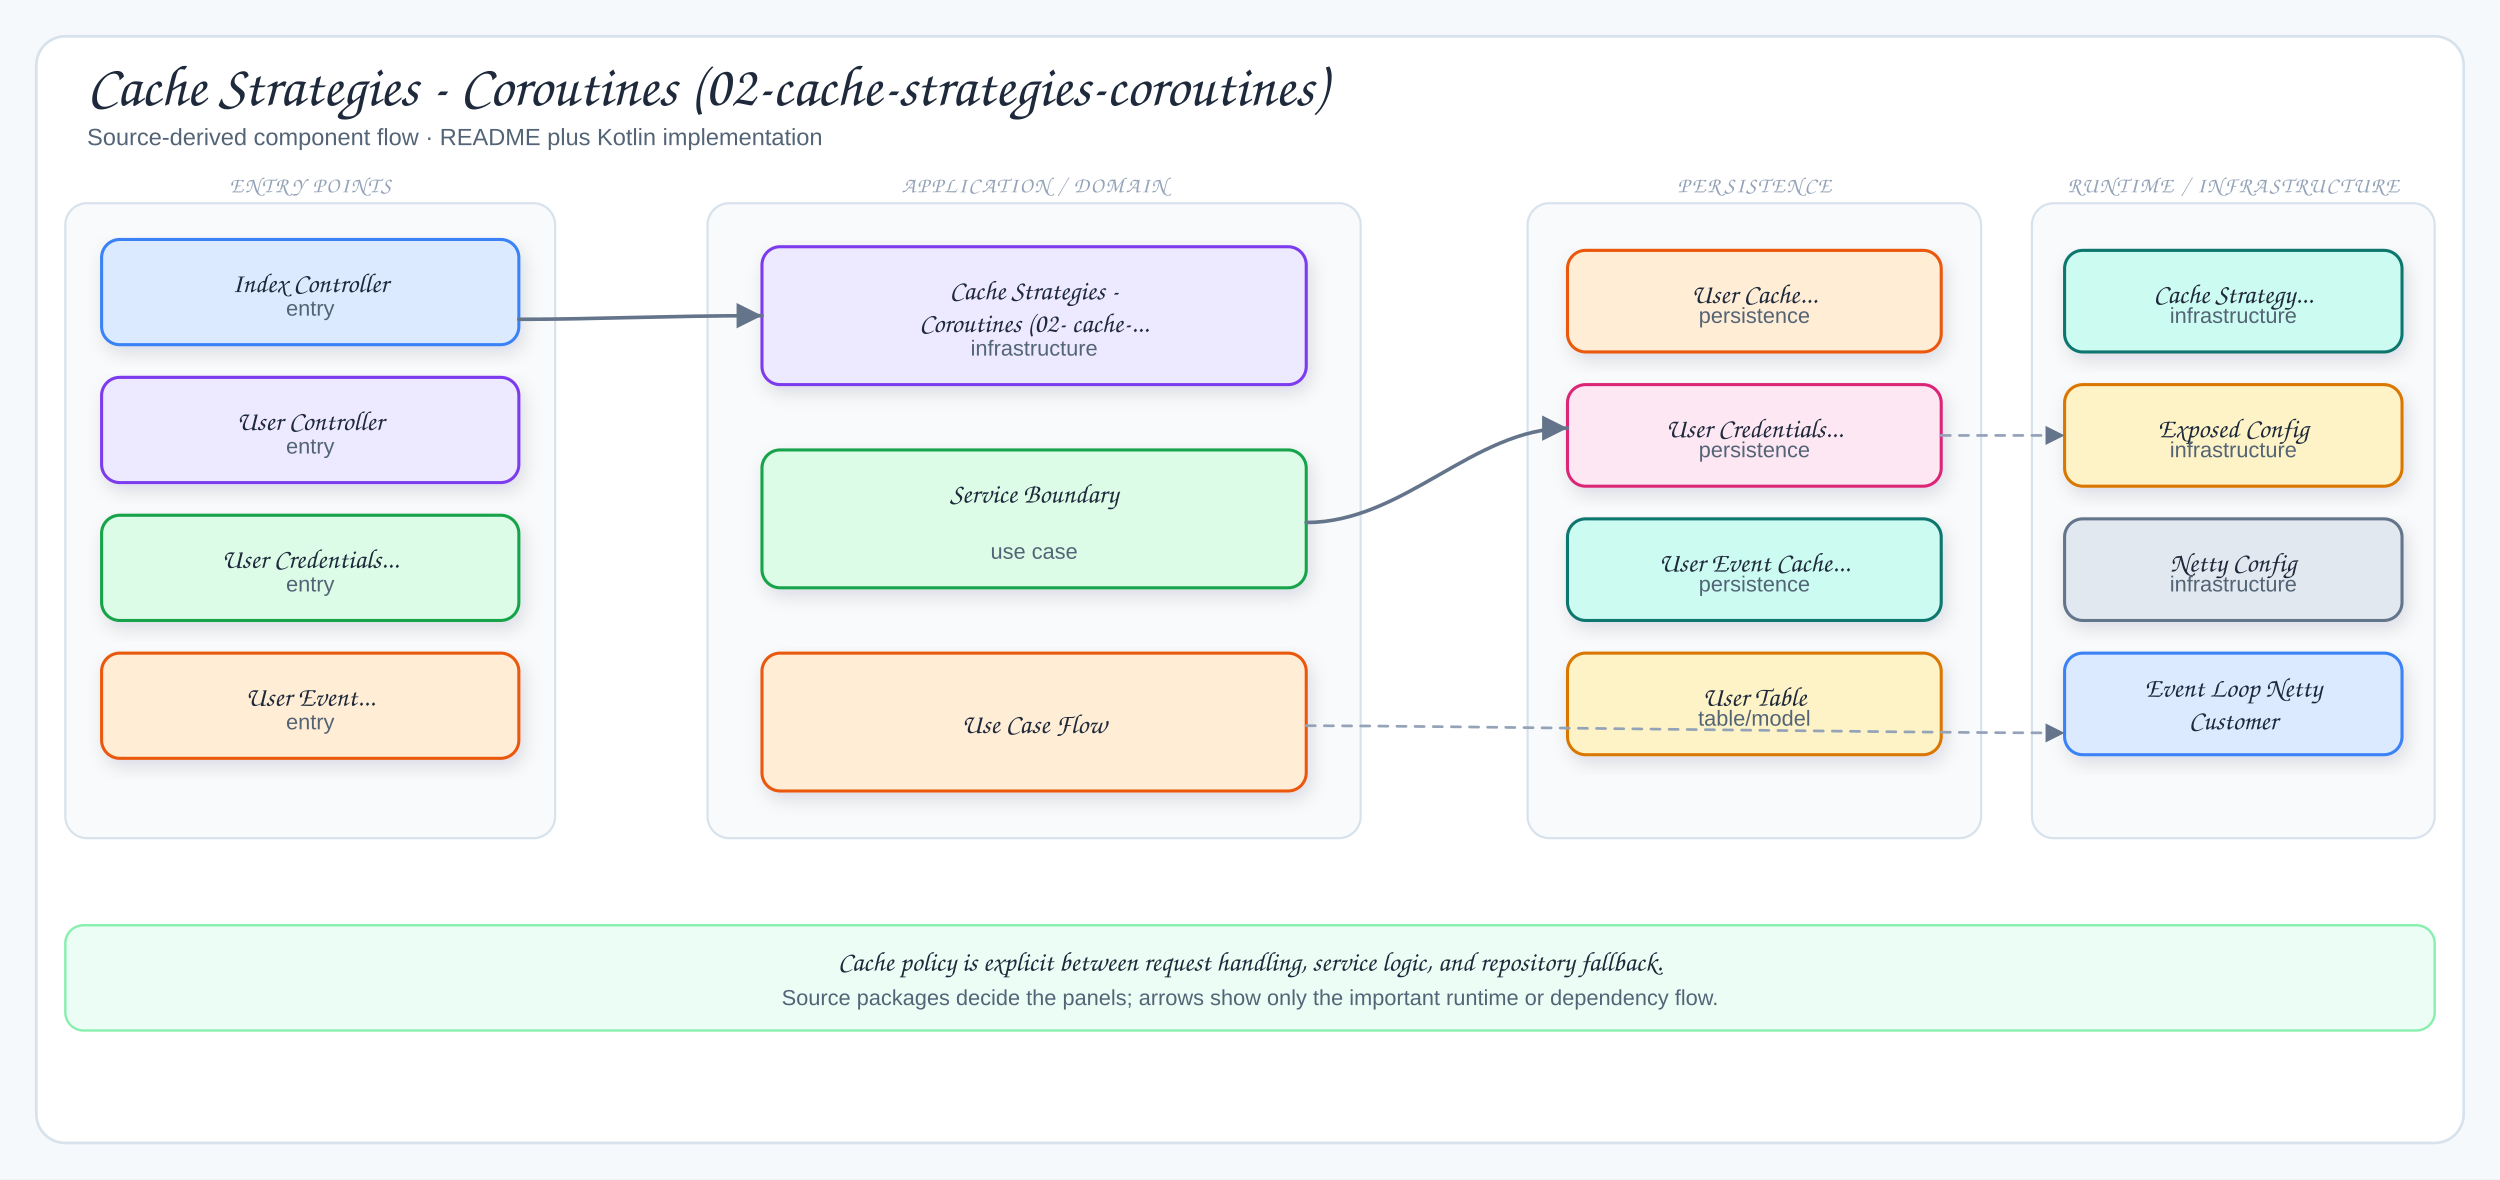
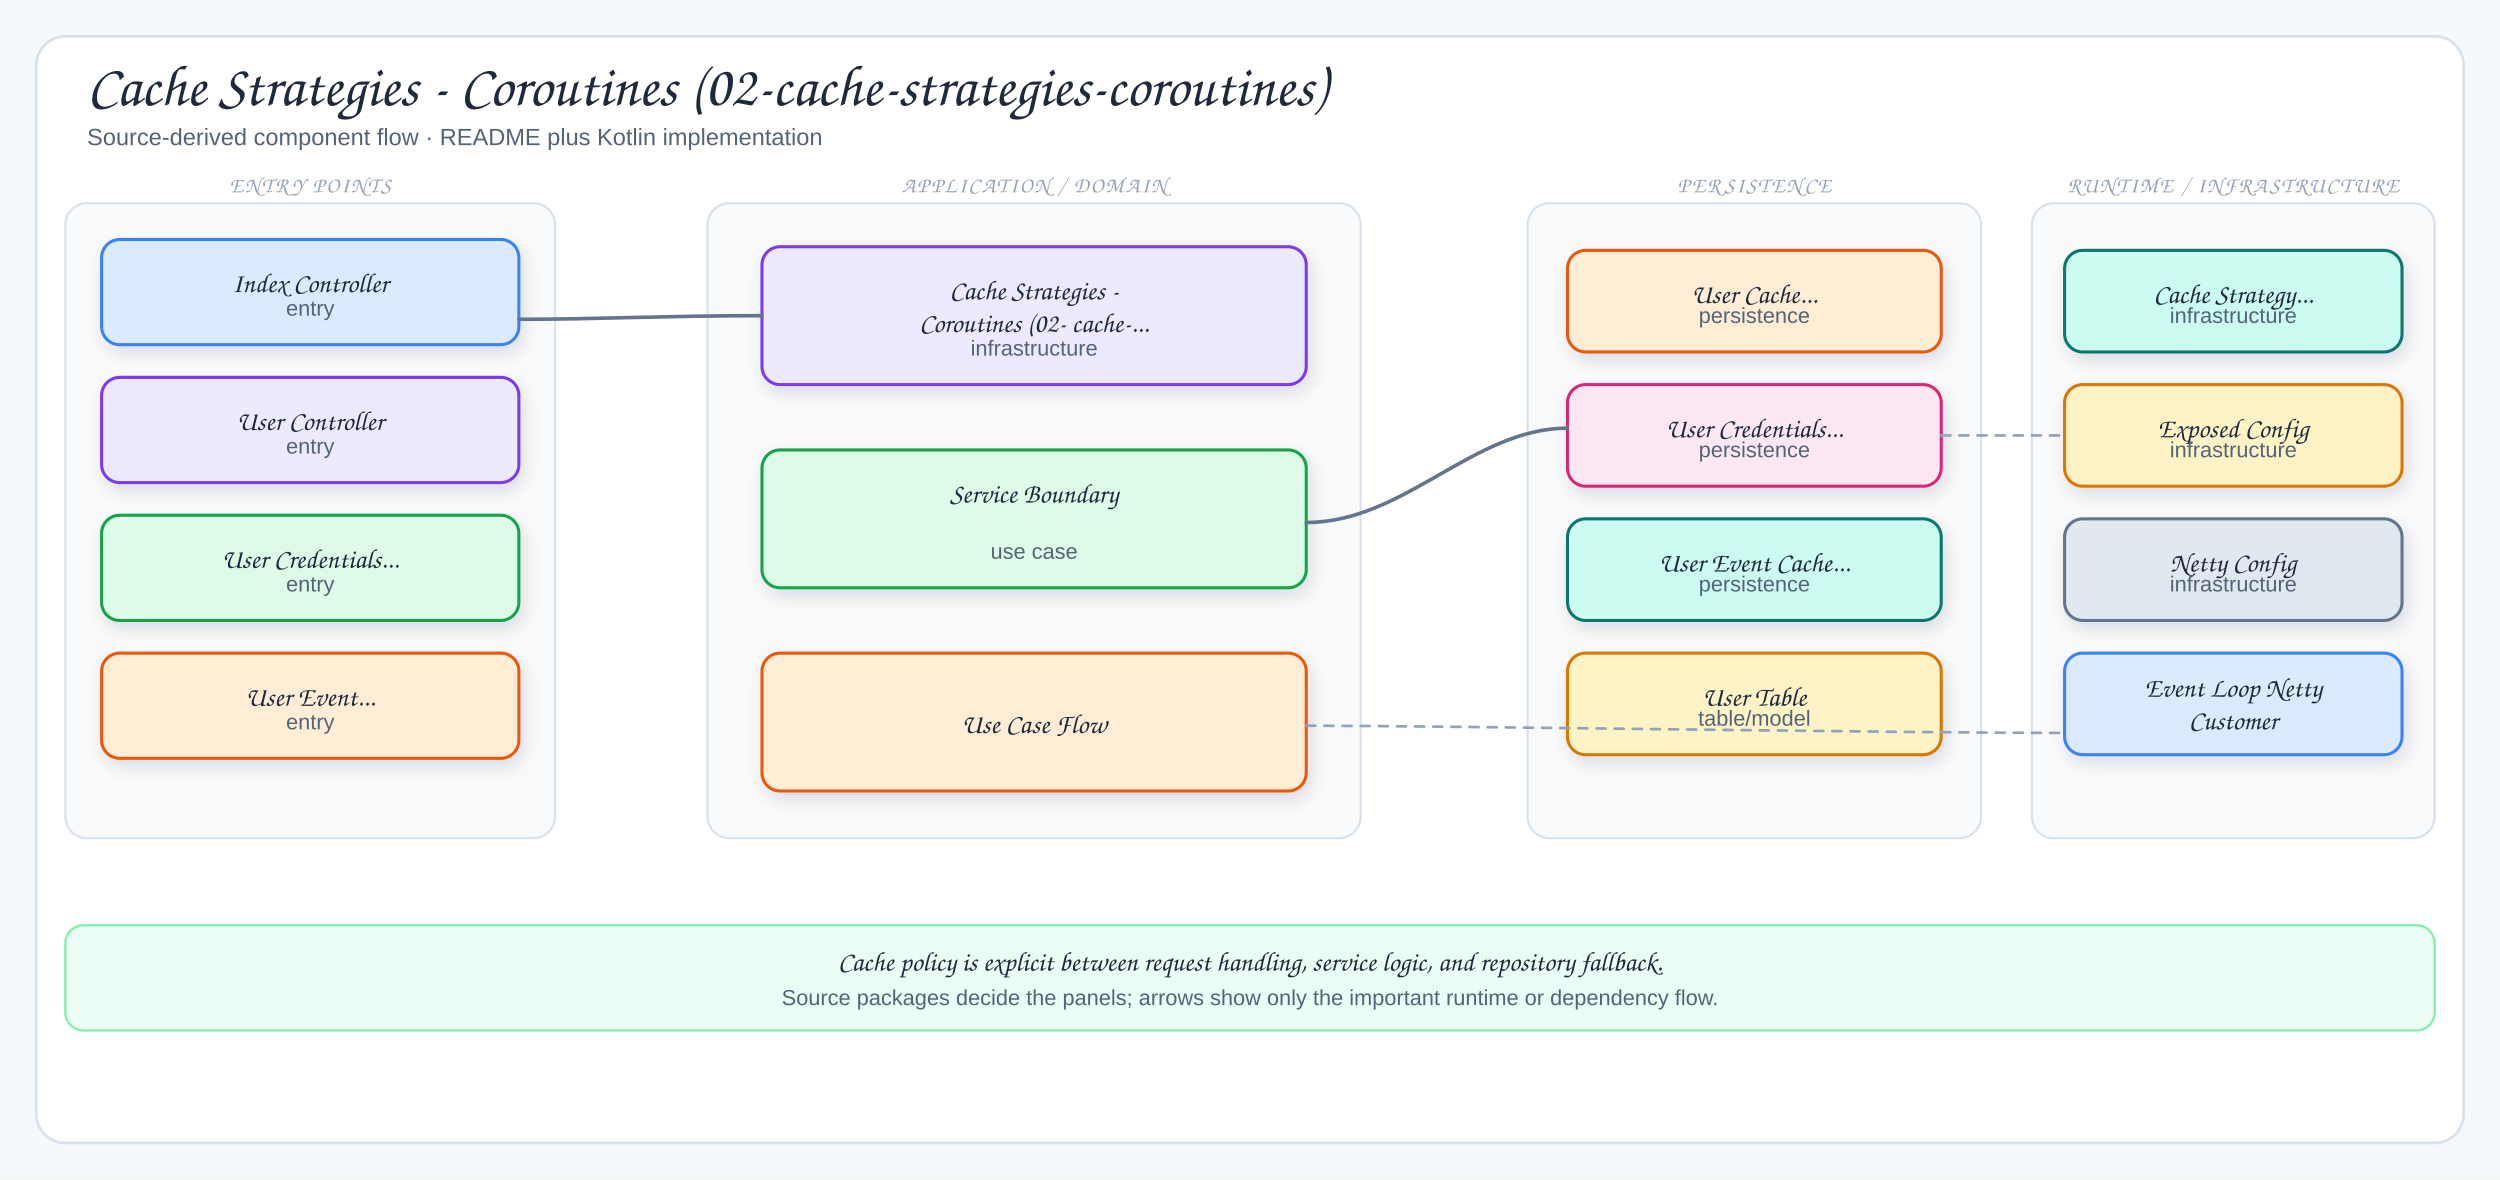
<svg xmlns="http://www.w3.org/2000/svg" viewBox="0 0 1378 650" width="1378" height="650" role="img" aria-label="Cache Strategies - Coroutines (02-cache-strategies-coroutines)">
  <defs>
    <filter id="shadow" x="-10%" y="-10%" width="120%" height="130%">
      <feDropShadow dx="2" dy="4" stdDeviation="5" flood-color="#1f2937" flood-opacity="0.12" />
    </filter>
    <marker id="arrow" markerWidth="9" markerHeight="9" refX="8" refY="4.5" orient="auto">
      <path d="M1,1 L8,4.5 L1,8 Z" fill="#64748b" />
    </marker>
    <marker id="inherit" markerWidth="11" markerHeight="10" refX="9.5" refY="5" orient="auto">
      <path d="M0.5,1 L9.5,5 L0.5,9 Z" fill="#fff" stroke="#64748b" stroke-width="1.5" />
    </marker>
    <style>
  .canvas{fill:#f6f9fc}
  .frame{fill:#fff;stroke:#d7e2ec;stroke-width:1.5}
  .panel{fill:#f8fafc;stroke:#d7e2ec;stroke-width:1.2}
  .card{stroke-width:1.7;filter:url(#shadow)}
  .title{font-family:"Architects Daughter","Comic Sans MS",cursive;font-size:32px;fill:#1e293b}
  .subtitle{font-family:"Comic Sans MS","Comic Sans","Comic Neue",Arial,sans-serif;font-size:13px;fill:#536476}
  .panelTitle{font-family:"Architects Daughter","Comic Sans MS",cursive;font-size:12px;letter-spacing:.08em;fill:#94a3b8}
  .label{font-family:"Architects Daughter","Comic Sans MS",cursive;font-size:18px;fill:#1e293b}
  .smallLabel{font-family:"Architects Daughter","Comic Sans MS",cursive;font-size:15px;fill:#1e293b}
  .detail{font-family:"Comic Sans MS","Comic Sans","Comic Neue",Arial,sans-serif;font-size:12px;fill:#536476}
  .tiny{font-family:"Comic Sans MS","Comic Sans","Comic Neue",Arial,sans-serif;font-size:10px;fill:#64748b}
-   .arrow{fill:none;stroke:#64748b;stroke-width:2;stroke-linecap:round;stroke-linejoin:round;marker-end:url(#arrow)}
-   .softArrow{fill:none;stroke:#94a3b8;stroke-width:1.5;stroke-linecap:round;stroke-linejoin:round;stroke-dasharray:5 5;marker-end:url(#arrow)}
-   .inherit{fill:none;stroke:#64748b;stroke-width:1.7;stroke-linecap:round;stroke-linejoin:round;marker-end:url(#inherit)}
+   .arrow{fill:none;stroke:#64748b;stroke-width:2;stroke-linecap:round;stroke-linejoin:round}
+   .softArrow{fill:none;stroke:#94a3b8;stroke-width:1.5;stroke-linecap:round;stroke-linejoin:round;stroke-dasharray:5 5}
+   .inherit{fill:none;stroke:#64748b;stroke-width:1.7;stroke-linecap:round;stroke-linejoin:round}
  .divider{stroke:#cbd5e1;stroke-width:1.2;stroke-dasharray:6 6}
</style>
  </defs>
  <rect width="1378" height="650" class="canvas" />
  <rect x="20" y="20" width="1338" height="610" rx="16" class="frame" />
  <text x="48" y="58" class="title">Cache Strategies - Coroutines (02-cache-strategies-coroutines)</text>
  <text x="48" y="80" class="subtitle">Source-derived component flow · README plus Kotlin implementation</text>
  <rect x="36" y="112" width="270" height="350" rx="12" class="panel" />
  <text x="171" y="106" class="panelTitle" text-anchor="middle">ENTRY POINTS</text>
  <rect x="56" y="132" width="230" height="58" rx="10" fill="#dbeafe" stroke="#3b82f6" class="card" />
  <text x="171" y="161" class="smallLabel" text-anchor="middle">Index Controller</text>
  <text x="171" y="174" class="detail" text-anchor="middle">entry</text>
  <rect x="56" y="208" width="230" height="58" rx="10" fill="#ede9fe" stroke="#7c3aed" class="card" />
  <text x="171" y="237" class="smallLabel" text-anchor="middle">User Controller</text>
  <text x="171" y="250" class="detail" text-anchor="middle">entry</text>
  <rect x="56" y="284" width="230" height="58" rx="10" fill="#dcfce7" stroke="#16a34a" class="card" />
  <text x="171" y="313" class="smallLabel" text-anchor="middle">User Credentials...</text>
  <text x="171" y="326" class="detail" text-anchor="middle">entry</text>
  <rect x="56" y="360" width="230" height="58" rx="10" fill="#ffedd5" stroke="#ea580c" class="card" />
  <text x="171" y="389" class="smallLabel" text-anchor="middle">User Event...</text>
  <text x="171" y="402" class="detail" text-anchor="middle">entry</text>
  <rect x="390" y="112" width="360" height="350" rx="12" class="panel" />
  <text x="570" y="106" class="panelTitle" text-anchor="middle">APPLICATION / DOMAIN</text>
  <rect x="420" y="136" width="300" height="76" rx="10" fill="#ede9fe" stroke="#7c3aed" class="card" />
  <text x="570" y="165" class="smallLabel" text-anchor="middle">Cache Strategies -</text>
  <text x="570" y="183" class="smallLabel" text-anchor="middle">Coroutines (02- cache-...</text>
  <text x="570" y="196" class="detail" text-anchor="middle">infrastructure</text>
  <rect x="420" y="248" width="300" height="76" rx="10" fill="#dcfce7" stroke="#16a34a" class="card" />
  <text x="570" y="277" class="smallLabel" text-anchor="middle">Service Boundary</text>
  <text x="570" y="308" class="detail" text-anchor="middle">use case</text>
  <rect x="420" y="360" width="300" height="76" rx="10" fill="#ffedd5" stroke="#ea580c" class="card" />
  <text x="570" y="404" class="smallLabel" text-anchor="middle">Use Case Flow</text>
  <rect x="842" y="112" width="250" height="350" rx="12" class="panel" />
  <text x="967" y="106" class="panelTitle" text-anchor="middle">PERSISTENCE</text>
  <rect x="864" y="138" width="206" height="56" rx="10" fill="#ffedd5" stroke="#ea580c" class="card" />
  <text x="967" y="167" class="smallLabel" text-anchor="middle">User Cache...</text>
  <text x="967" y="178" class="detail" text-anchor="middle">persistence</text>
  <rect x="864" y="212" width="206" height="56" rx="10" fill="#fce7f3" stroke="#db2777" class="card" />
  <text x="967" y="241" class="smallLabel" text-anchor="middle">User Credentials...</text>
  <text x="967" y="252" class="detail" text-anchor="middle">persistence</text>
  <rect x="864" y="286" width="206" height="56" rx="10" fill="#ccfbf1" stroke="#0f766e" class="card" />
  <text x="967" y="315" class="smallLabel" text-anchor="middle">User Event Cache...</text>
  <text x="967" y="326" class="detail" text-anchor="middle">persistence</text>
  <rect x="864" y="360" width="206" height="56" rx="10" fill="#fef3c7" stroke="#d97706" class="card" />
  <text x="967" y="389" class="smallLabel" text-anchor="middle">User Table</text>
  <text x="967" y="400" class="detail" text-anchor="middle">table/model</text>
  <rect x="1120" y="112" width="222" height="350" rx="12" class="panel" />
  <text x="1231" y="106" class="panelTitle" text-anchor="middle">RUNTIME / INFRASTRUCTURE</text>
  <rect x="1138" y="138" width="186" height="56" rx="10" fill="#ccfbf1" stroke="#0f766e" class="card" />
  <text x="1231" y="167" class="smallLabel" text-anchor="middle">Cache Strategy...</text>
  <text x="1231" y="178" class="detail" text-anchor="middle">infrastructure</text>
  <rect x="1138" y="212" width="186" height="56" rx="10" fill="#fef3c7" stroke="#d97706" class="card" />
  <text x="1231" y="241" class="smallLabel" text-anchor="middle">Exposed Config</text>
  <text x="1231" y="252" class="detail" text-anchor="middle">infrastructure</text>
  <rect x="1138" y="286" width="186" height="56" rx="10" fill="#e2e8f0" stroke="#64748b" class="card" />
  <text x="1231" y="315" class="smallLabel" text-anchor="middle">Netty Config</text>
  <text x="1231" y="326" class="detail" text-anchor="middle">infrastructure</text>
  <rect x="1138" y="360" width="186" height="56" rx="10" fill="#dbeafe" stroke="#3b82f6" class="card" />
  <text x="1231" y="384" class="smallLabel" text-anchor="middle">Event Loop Netty</text>
  <text x="1231" y="402" class="smallLabel" text-anchor="middle">Customer</text>
  <path d="M286,176 C330,176 366,174 420,174" class="arrow" />
  <path d="M720,288 C774,288 812,236 864,236" class="arrow" />
  <path d="M720,400 C790,400 1050,404 1138,404" class="softArrow" />
  <path d="M1070,240 C1098,240 1108,240 1138,240" class="softArrow" />
  <rect x="36" y="510" width="1306" height="58" rx="10" fill="#ecfdf5" stroke="#86efac" stroke-width="1.3" />
  <text x="689" y="535" class="smallLabel" text-anchor="middle">Cache policy is explicit between request handling, service logic, and repository fallback.</text>
  <text x="689" y="554" class="detail" text-anchor="middle">Source packages decide the panels; arrows show only the important runtime or dependency flow.</text>
</svg>
